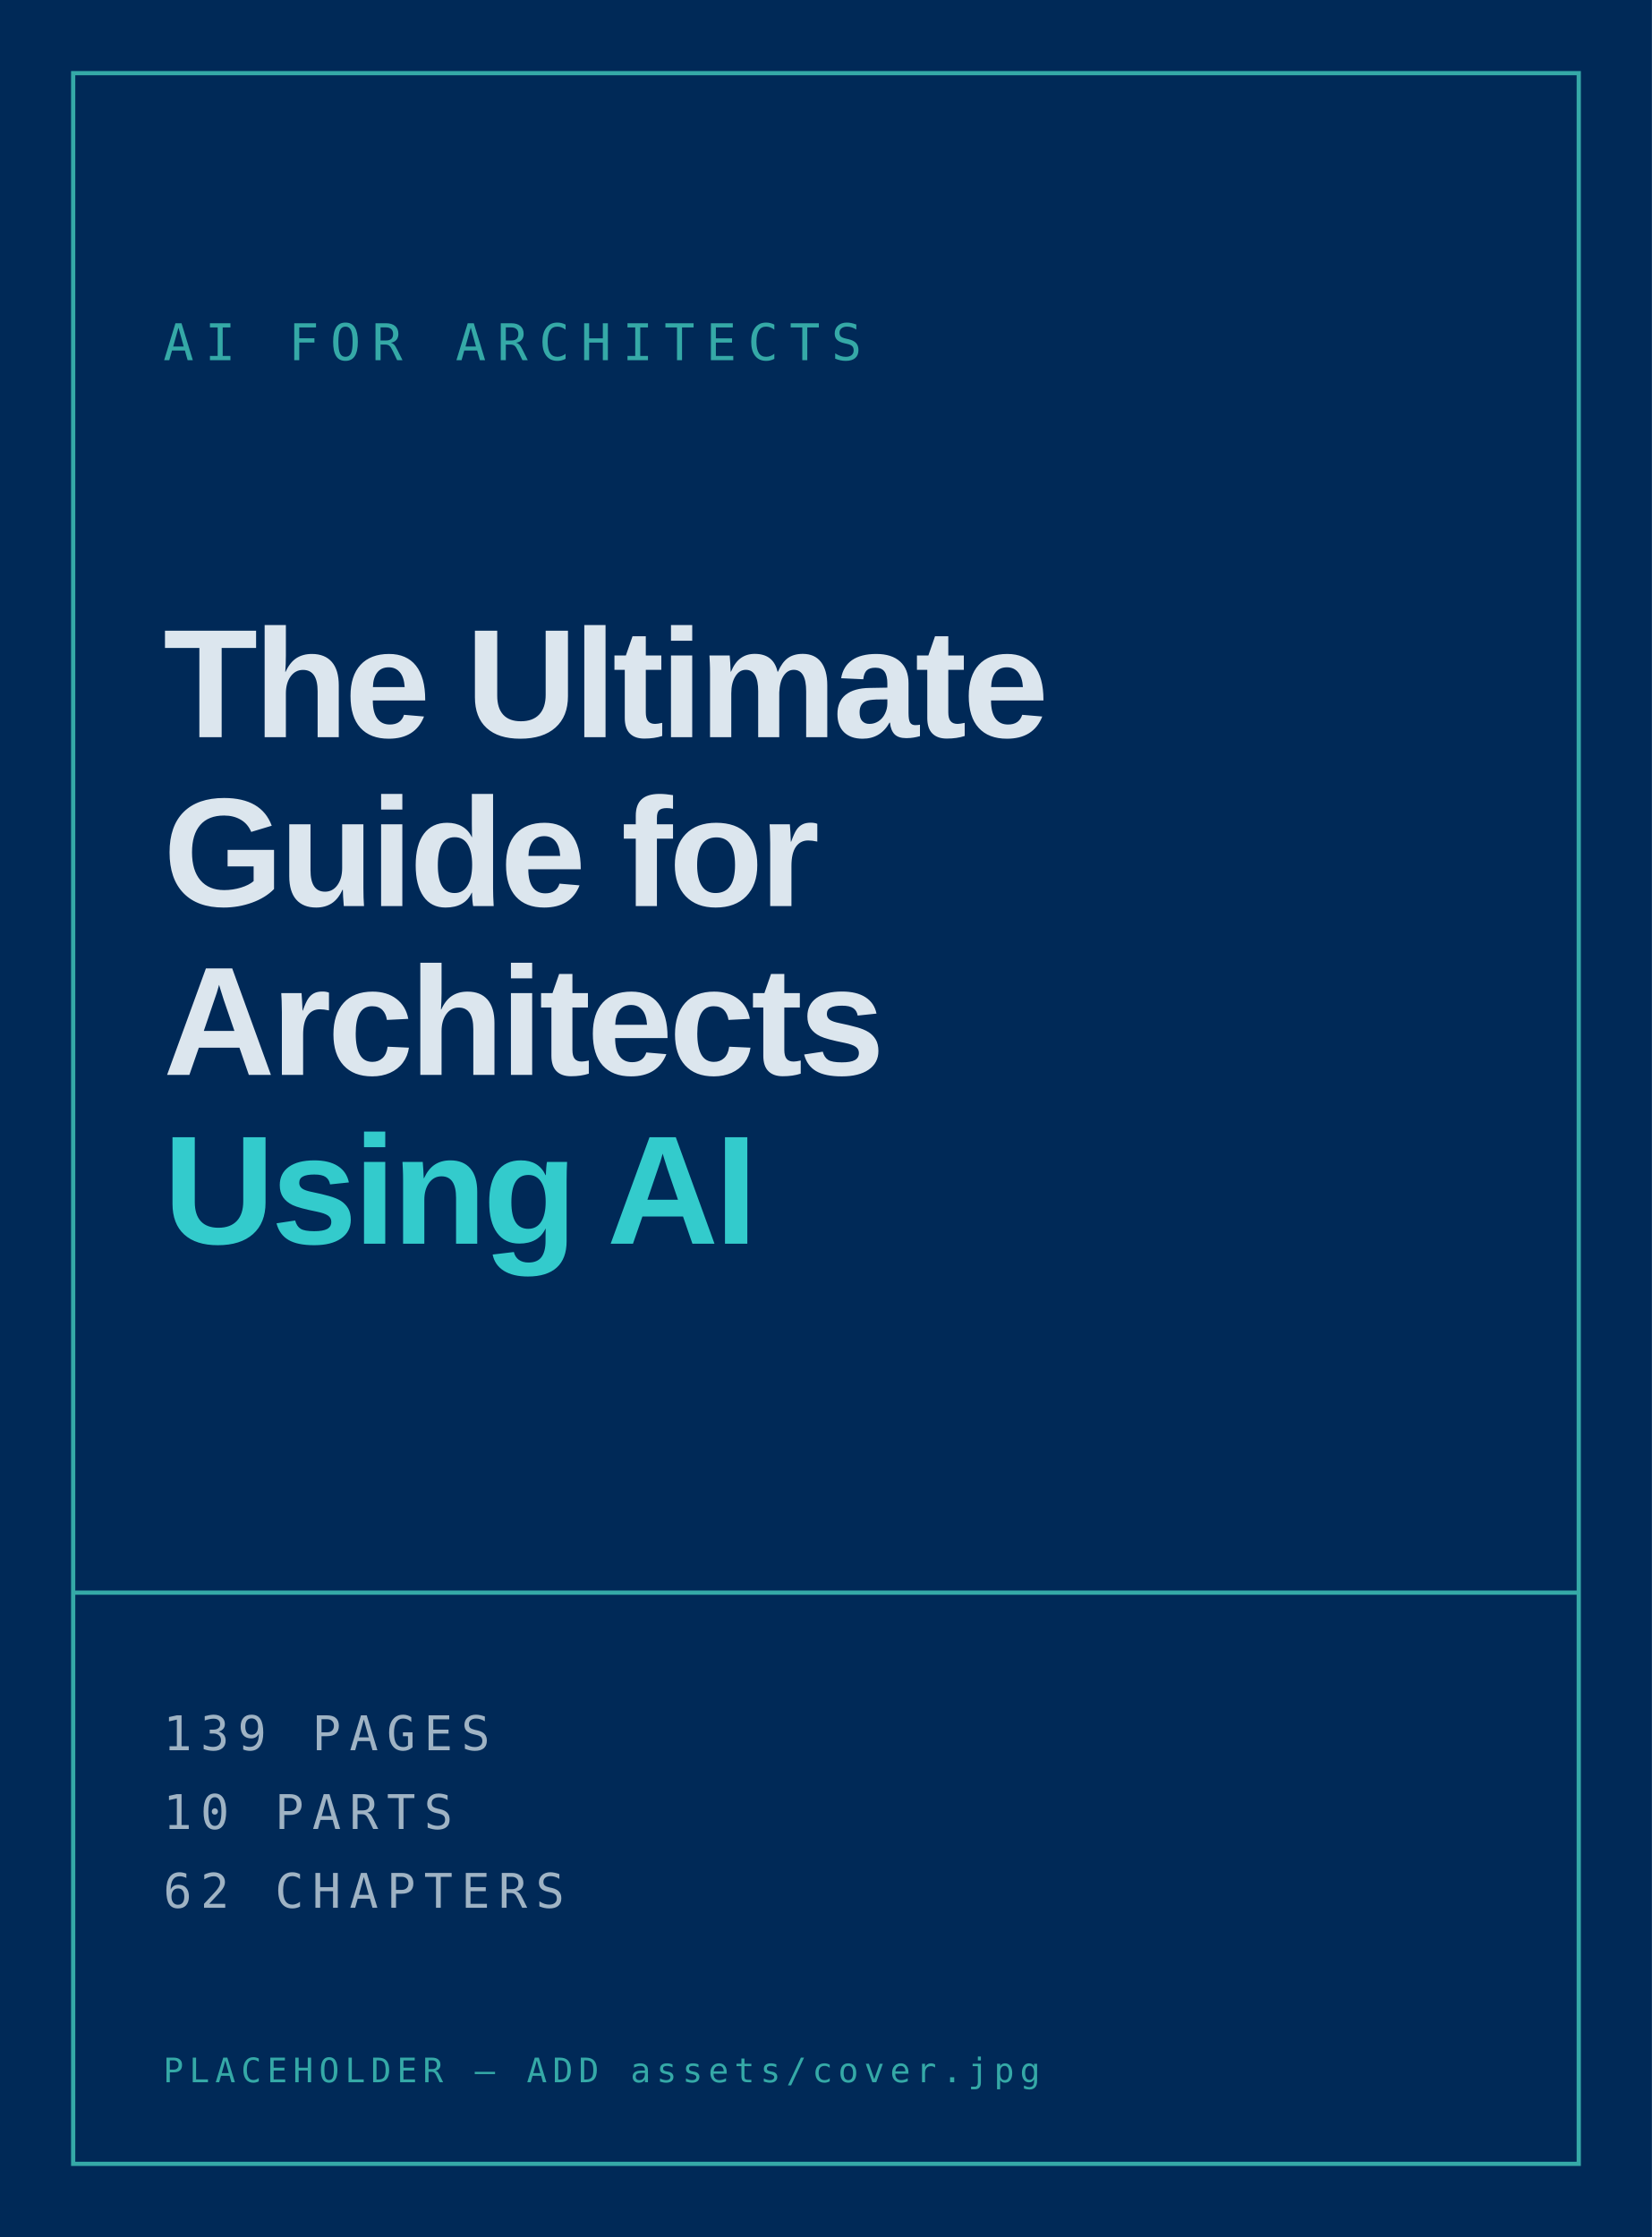
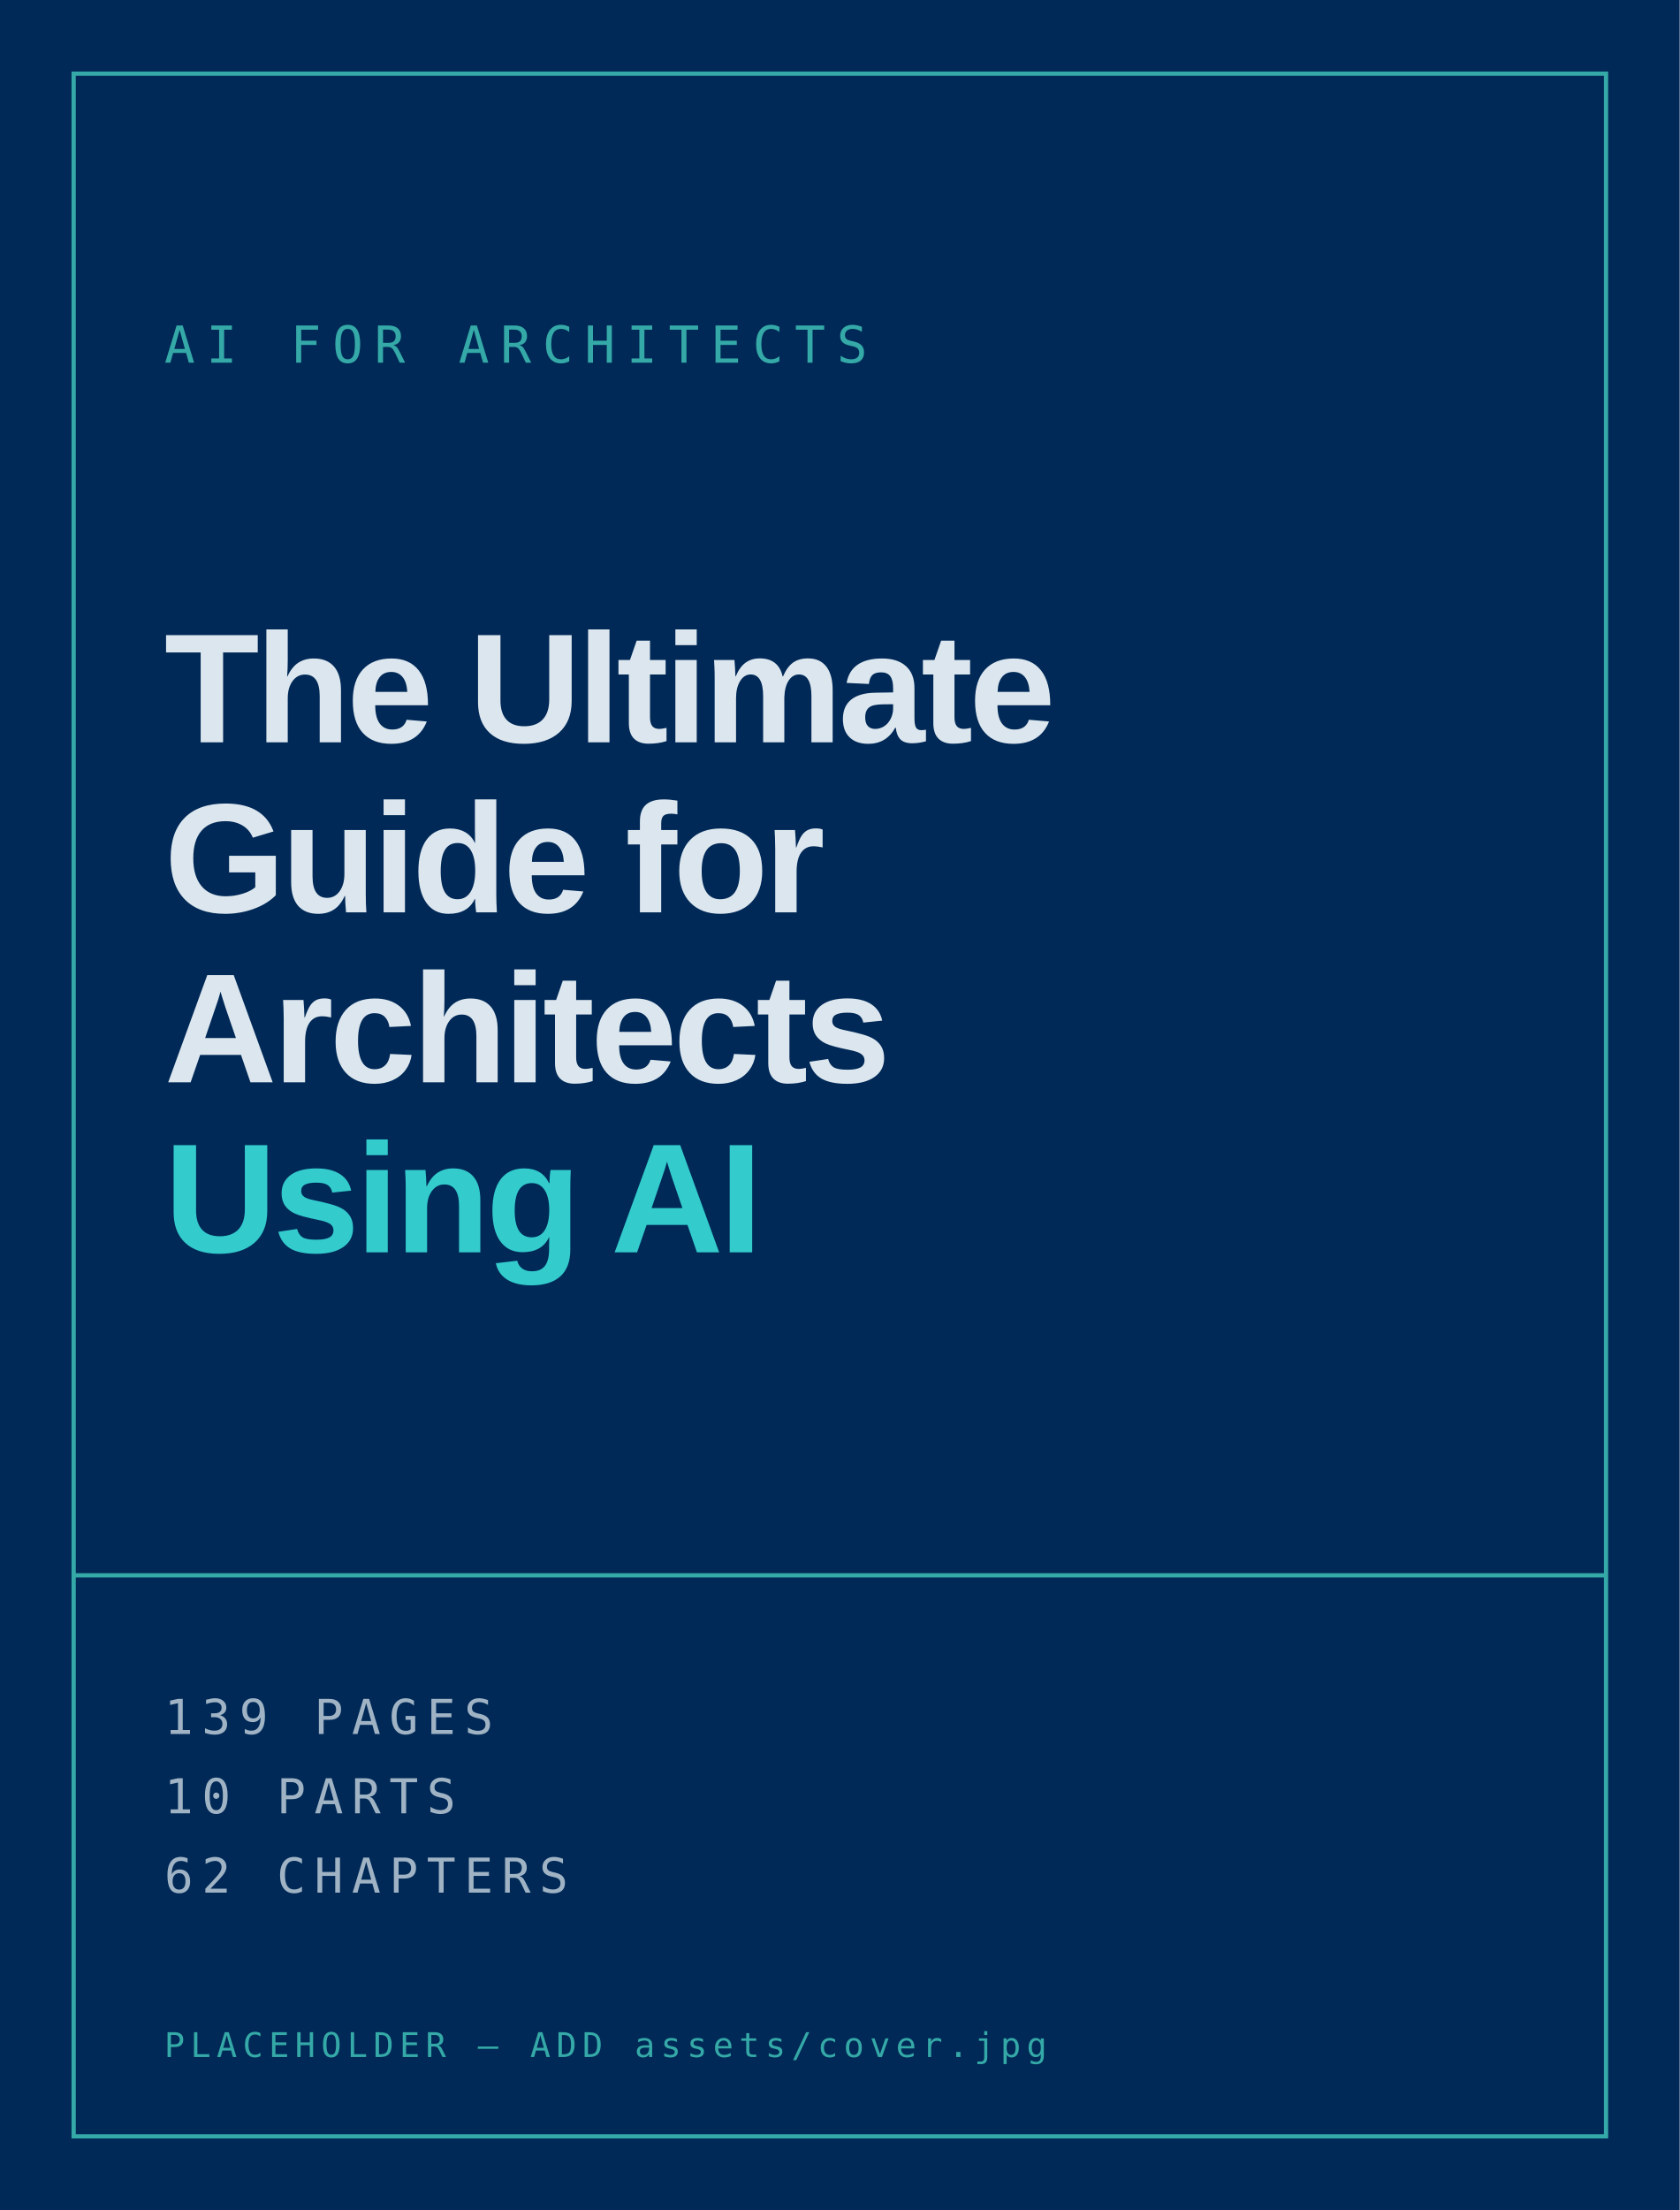
- <svg xmlns="http://www.w3.org/2000/svg" viewBox="0 0 587 795" width="587" height="795" role="img" aria-label="Placeholder for the book cover">
-   <rect width="587" height="795" fill="#002957" />
-   <rect x="26" y="26" width="535" height="743" fill="none" stroke="#35A9A7" stroke-width="1.5" />
-   <path d="M26 566h535" stroke="#35A9A7" stroke-width="1.5" />
+ <svg xmlns="http://www.w3.org/2000/svg" viewBox="0 0 593 780" width="593" height="780" role="img" aria-label="Placeholder for the book cover">
+   <rect width="593" height="780" fill="#002957" />
+   <rect x="26" y="26" width="541" height="728" fill="none" stroke="#35A9A7" stroke-width="1.5" />
+   <path d="M26 556h541" stroke="#35A9A7" stroke-width="1.5" />
  <g font-family="Archivo, Helvetica Neue, Arial, sans-serif" fill="#DCE6EE">
    <text x="58" y="128" font-family="IBM Plex Mono, monospace" font-size="18" letter-spacing="4" fill="#35A9A7">AI FOR ARCHITECTS</text>
    <text x="58" y="262" font-size="55" font-weight="600" letter-spacing="-1.4">The Ultimate</text>
    <text x="58" y="322" font-size="55" font-weight="600" letter-spacing="-1.4">Guide for</text>
    <text x="58" y="382" font-size="55" font-weight="600" letter-spacing="-1.4">Architects</text>
    <text x="58" y="442" font-size="55" font-weight="600" letter-spacing="-1.4" fill="#33CBCC">Using AI</text>
-     <text x="58" y="622" font-family="IBM Plex Mono, monospace" font-size="17" letter-spacing="3" fill="#9FB3C4">139 PAGES</text>
-     <text x="58" y="650" font-family="IBM Plex Mono, monospace" font-size="17" letter-spacing="3" fill="#9FB3C4">10 PARTS</text>
-     <text x="58" y="678" font-family="IBM Plex Mono, monospace" font-size="17" letter-spacing="3" fill="#9FB3C4">62 CHAPTERS</text>
-     <text x="58" y="740" font-family="IBM Plex Mono, monospace" font-size="12" letter-spacing="2" fill="#35A9A7">PLACEHOLDER — ADD assets/cover.jpg</text>
+     <text x="58" y="612" font-family="IBM Plex Mono, monospace" font-size="17" letter-spacing="3" fill="#9FB3C4">139 PAGES</text>
+     <text x="58" y="640" font-family="IBM Plex Mono, monospace" font-size="17" letter-spacing="3" fill="#9FB3C4">10 PARTS</text>
+     <text x="58" y="668" font-family="IBM Plex Mono, monospace" font-size="17" letter-spacing="3" fill="#9FB3C4">62 CHAPTERS</text>
+     <text x="58" y="726" font-family="IBM Plex Mono, monospace" font-size="12" letter-spacing="2" fill="#35A9A7">PLACEHOLDER — ADD assets/cover.jpg</text>
  </g>
</svg>
